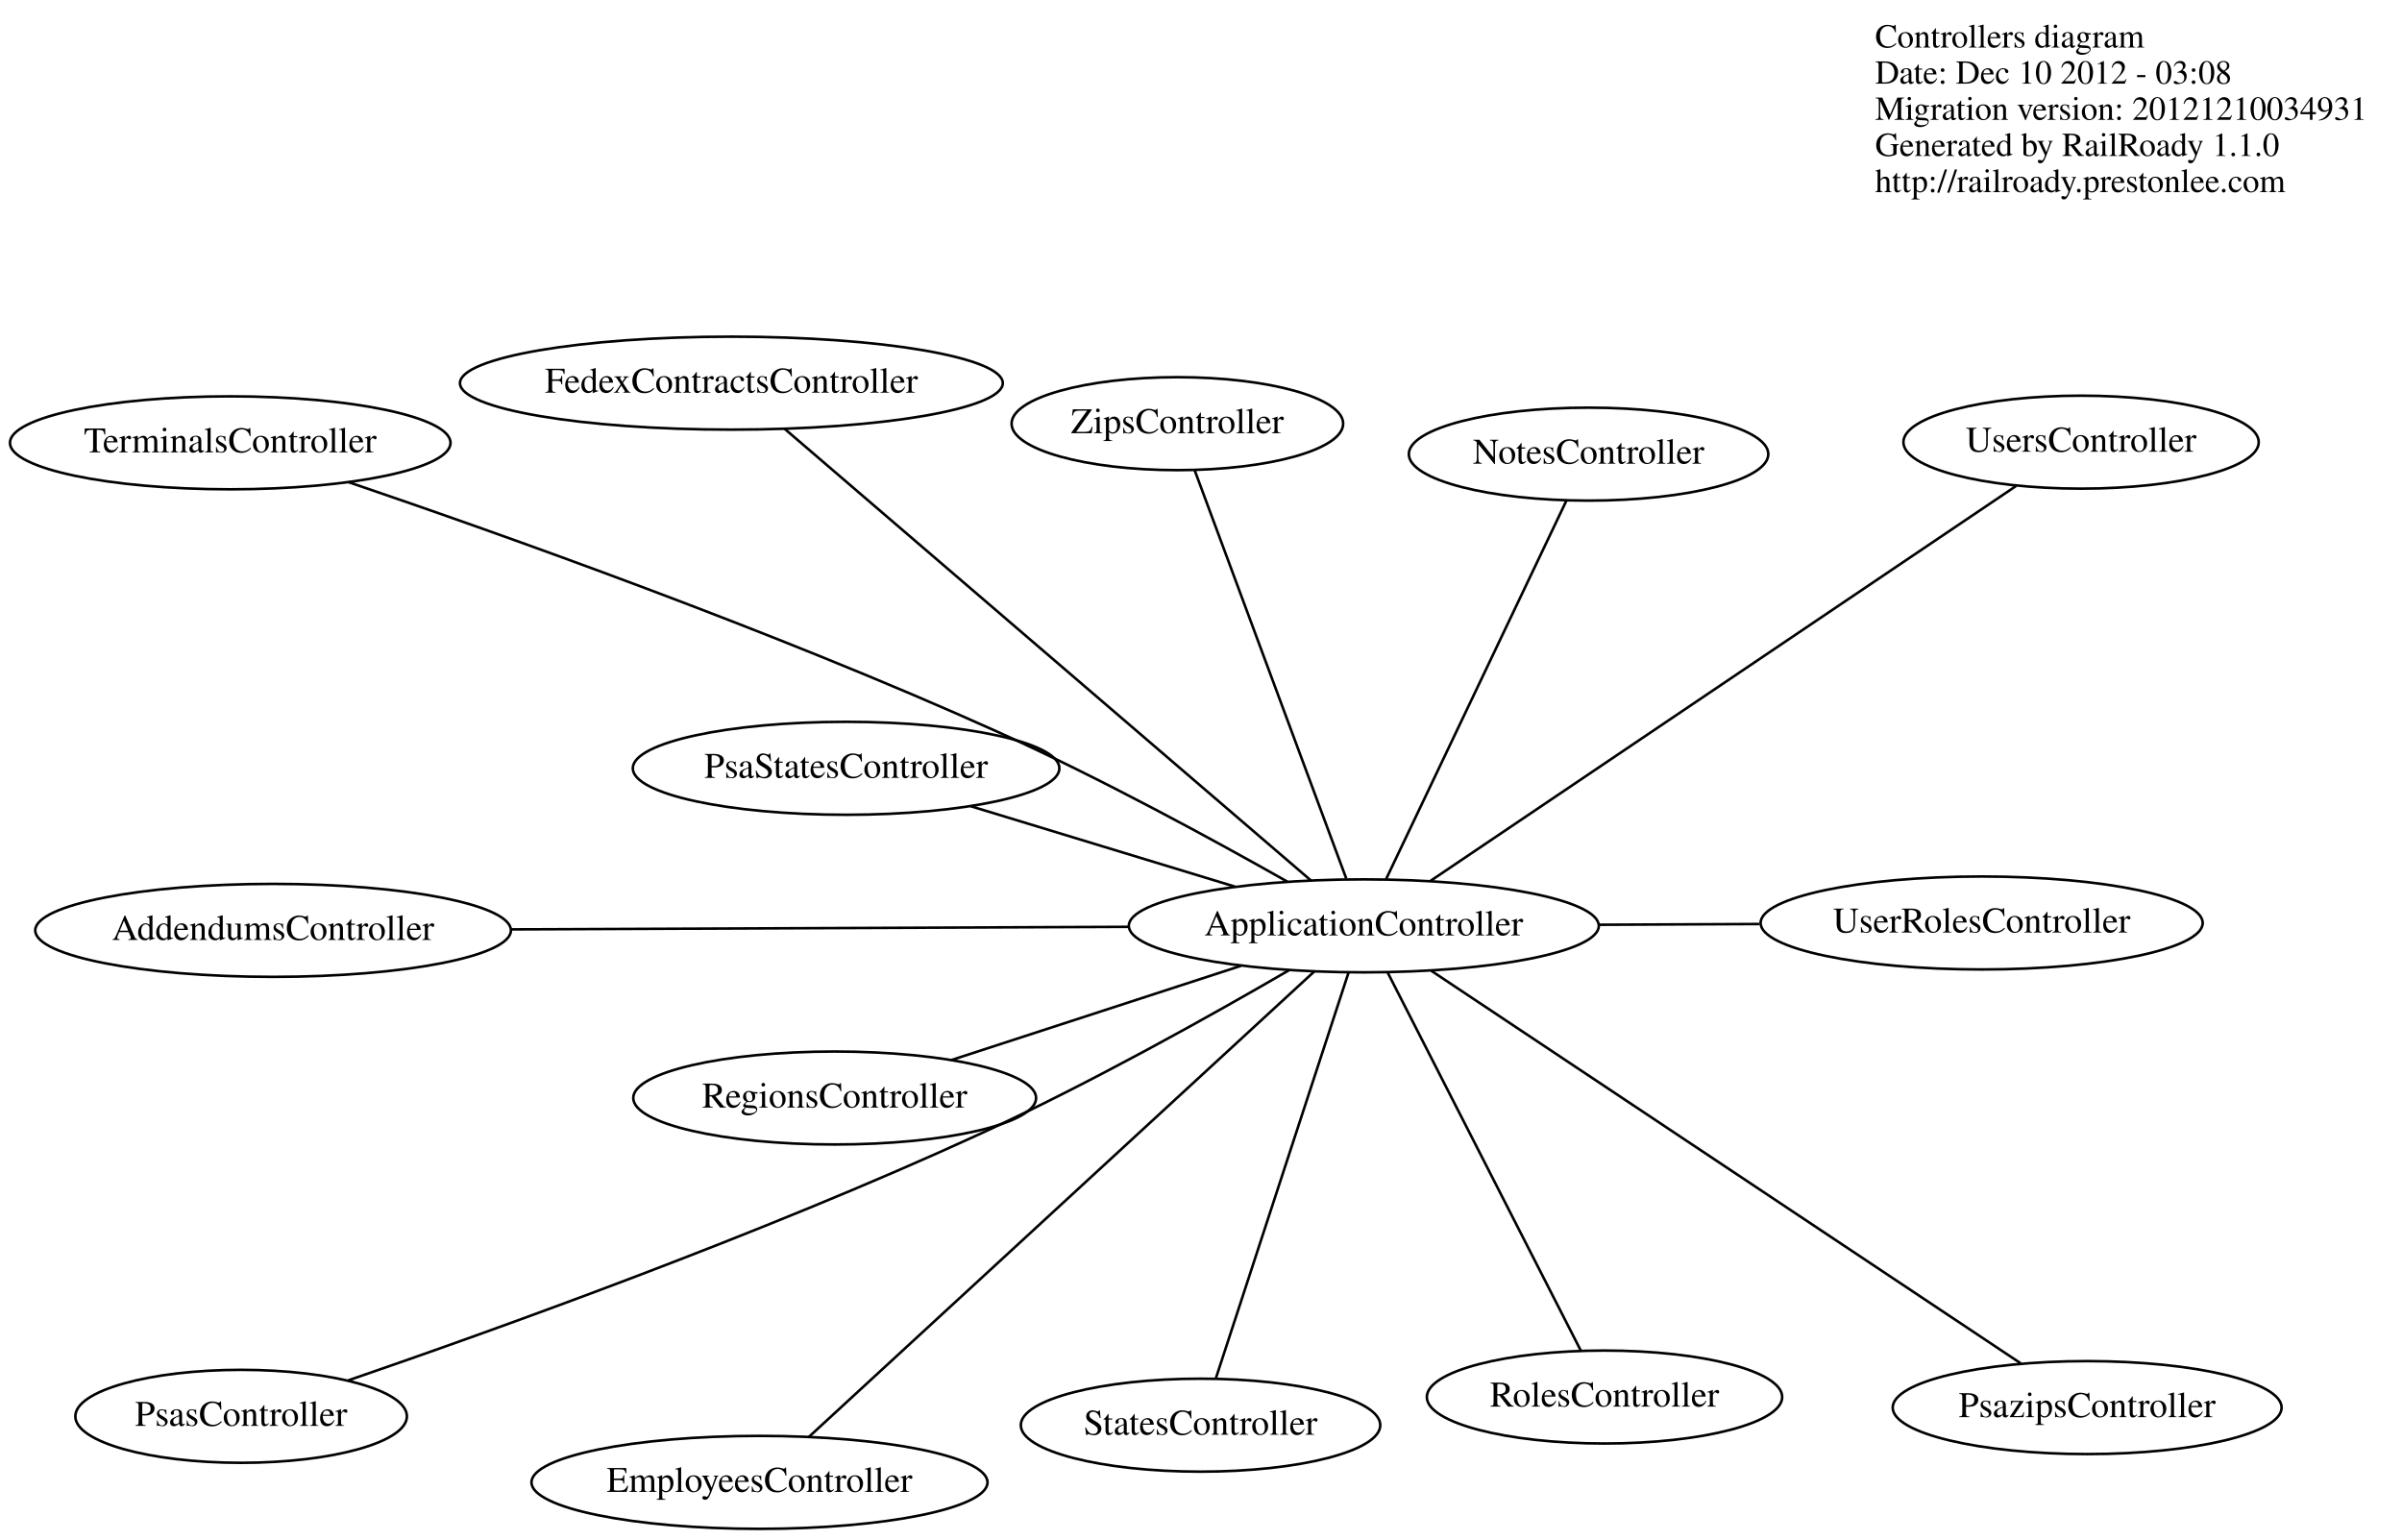
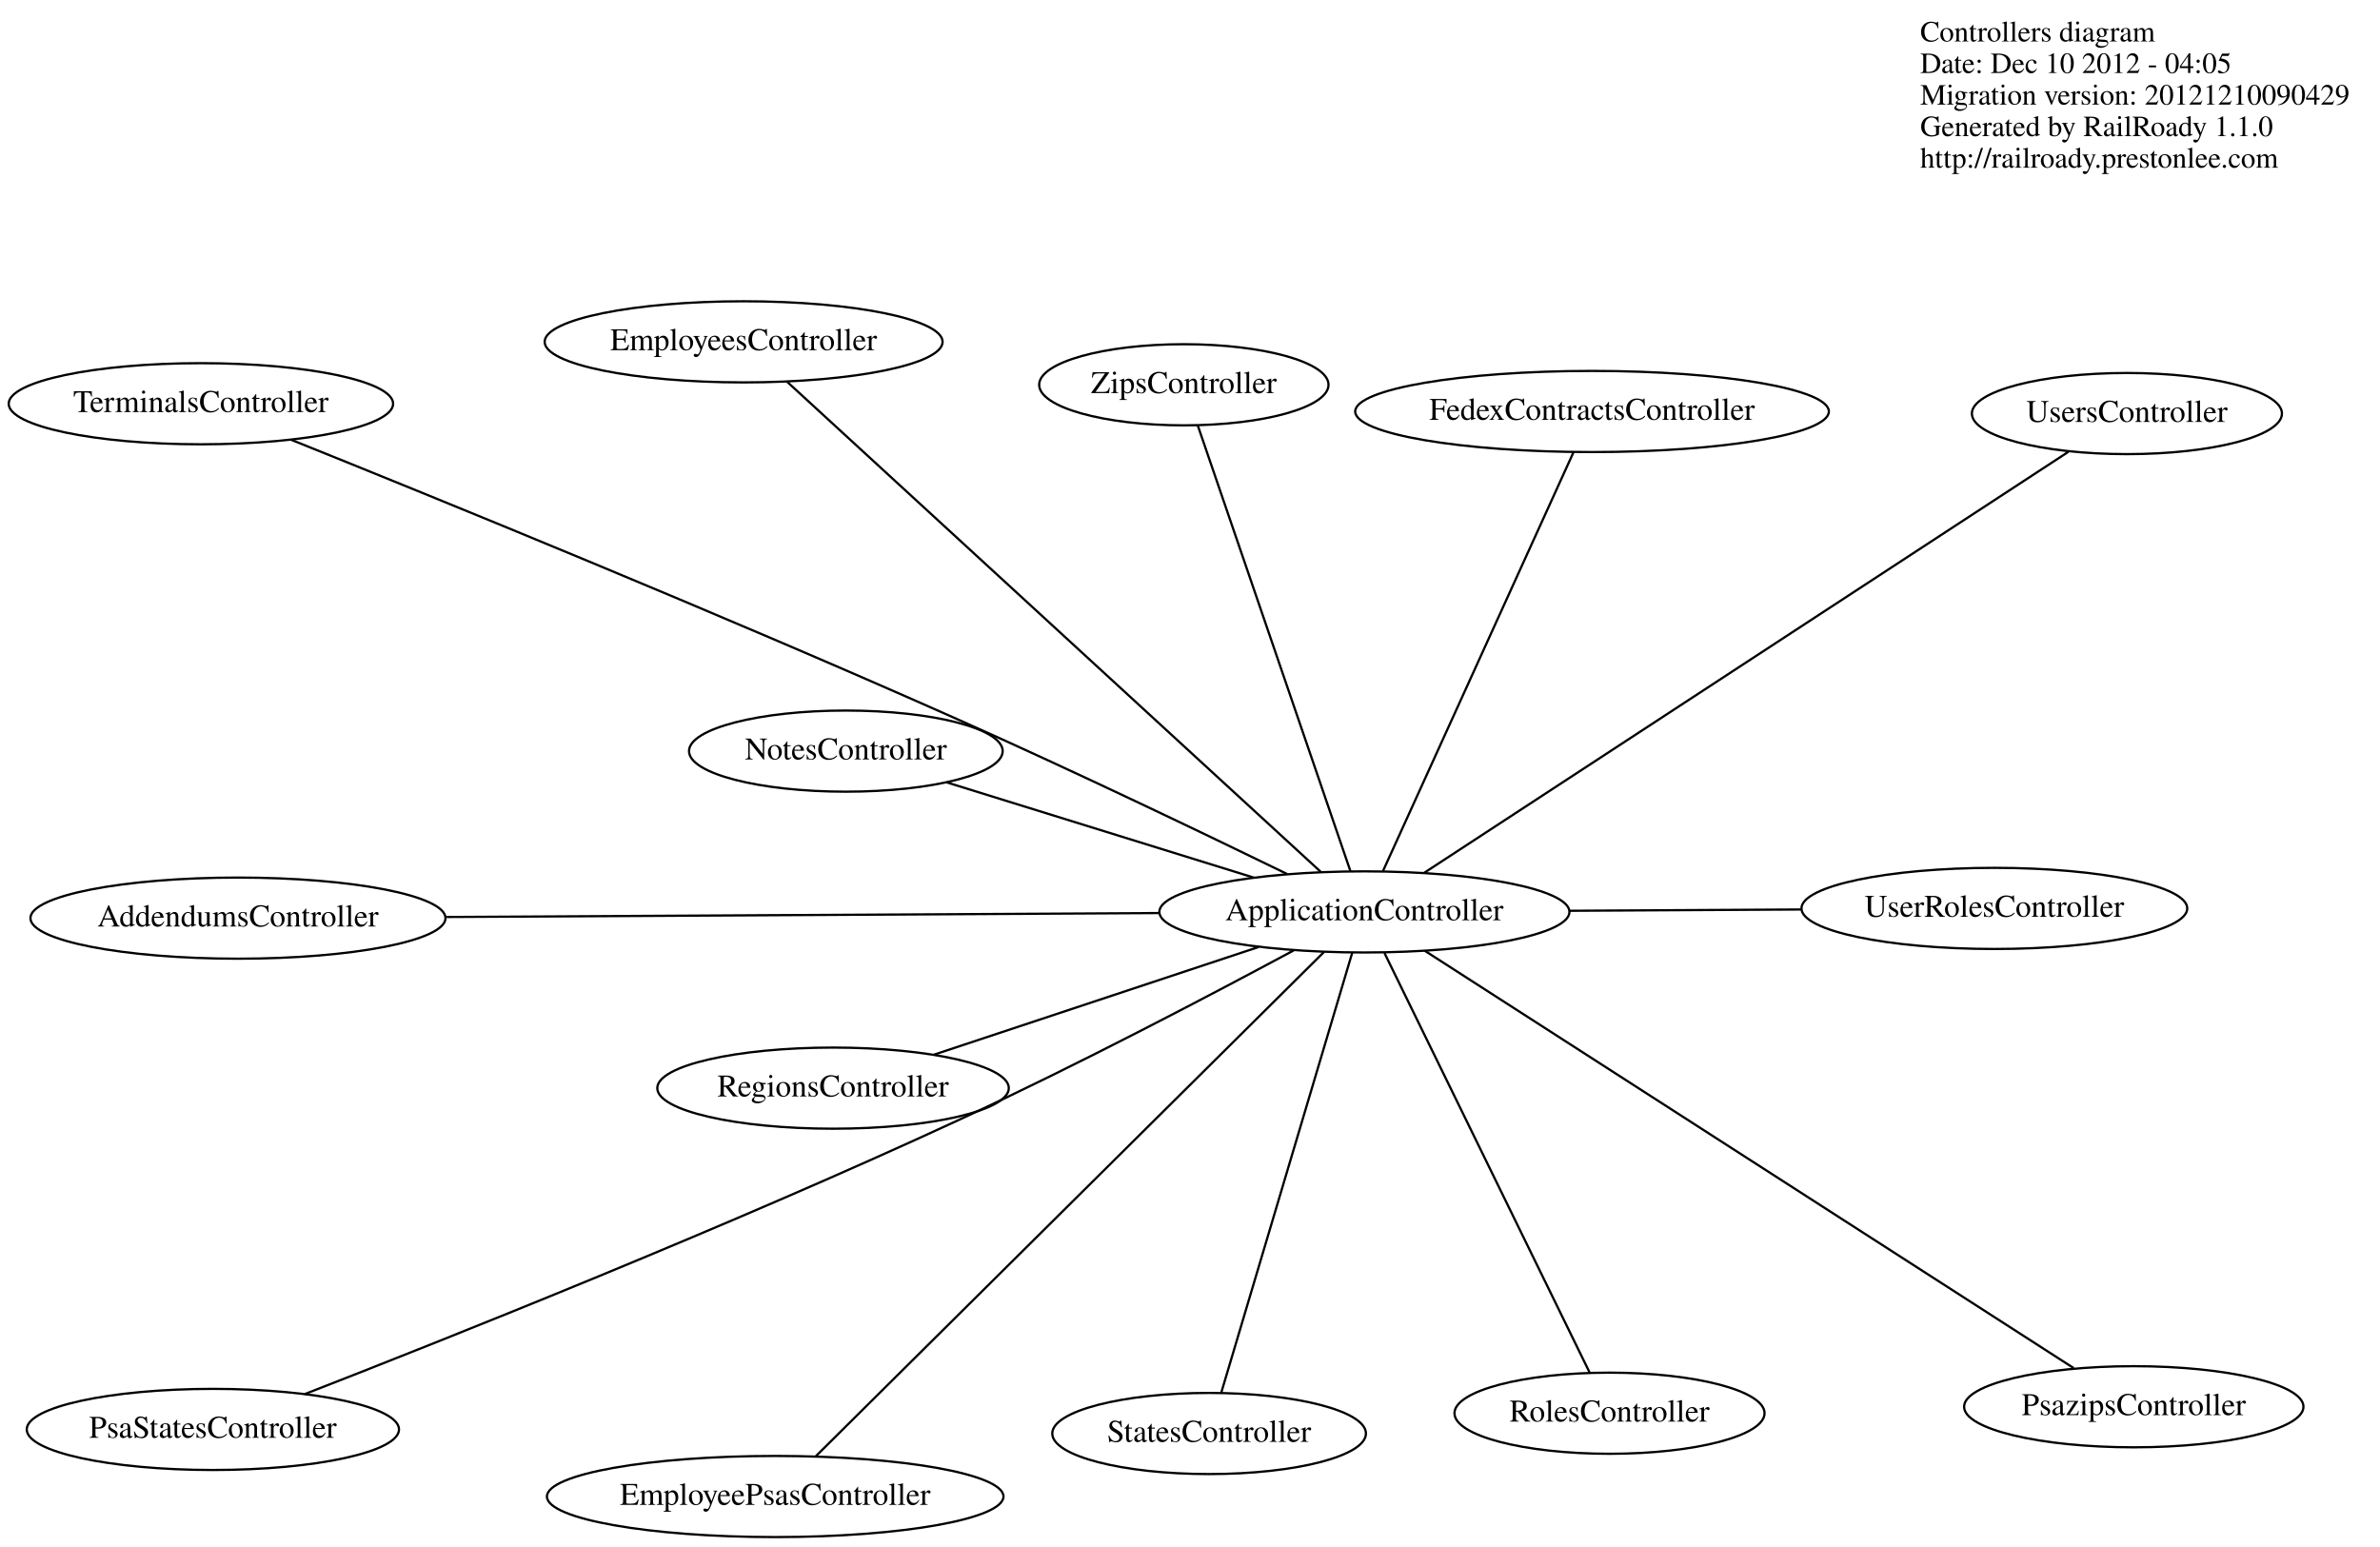
- <svg xmlns="http://www.w3.org/2000/svg" width="930pt" height="596pt" viewBox="0.00 0.00 930.00 596.00">
-   <g id="graph0" class="graph" transform="scale(1 1) rotate(0) translate(4 592)">
-     <polygon fill="white" stroke="white" points="-4,5 -4,-592 927,-592 927,5 -4,5" />
+ <svg xmlns="http://www.w3.org/2000/svg" width="1056pt" height="686pt" viewBox="0.00 0.00 1056.00 686.00">
+   <g id="graph0" class="graph" transform="scale(1 1) rotate(0) translate(4 682)">
+     <polygon fill="white" stroke="white" points="-4,5 -4,-682 1053,-682 1053,5 -4,5" />
    <g id="node1" class="node">
-       <text text-anchor="start" x="722" y="-573.6" font-family="Times,serif" font-size="13.00">Controllers diagram</text>
-       <text text-anchor="start" x="722" y="-559.6" font-family="Times,serif" font-size="13.00">Date: Dec 10 2012 - 03:08</text>
-       <text text-anchor="start" x="722" y="-545.6" font-family="Times,serif" font-size="13.00">Migration version: 20121210034931</text>
-       <text text-anchor="start" x="722" y="-531.6" font-family="Times,serif" font-size="13.00">Generated by RailRoady 1.1.0</text>
-       <text text-anchor="start" x="722" y="-517.6" font-family="Times,serif" font-size="13.00">http://railroady.prestonlee.com</text>
+       <text text-anchor="start" x="848" y="-663.6" font-family="Times,serif" font-size="13.00">Controllers diagram</text>
+       <text text-anchor="start" x="848" y="-649.6" font-family="Times,serif" font-size="13.00">Date: Dec 10 2012 - 04:05</text>
+       <text text-anchor="start" x="848" y="-635.6" font-family="Times,serif" font-size="13.00">Migration version: 20121210090429</text>
+       <text text-anchor="start" x="848" y="-621.6" font-family="Times,serif" font-size="13.00">Generated by RailRoady 1.1.0</text>
+       <text text-anchor="start" x="848" y="-607.6" font-family="Times,serif" font-size="13.00">http://railroady.prestonlee.com</text>
    </g>
    <g id="node2" class="node">
-       <ellipse fill="none" stroke="black" cx="101.733" cy="-231.74" rx="92.084" ry="18" />
-       <text text-anchor="middle" x="101.733" y="-228.04" font-family="Times,serif" font-size="14.00">AddendumsController</text>
+       <ellipse fill="none" stroke="black" cx="101.588" cy="-274.627" rx="92.084" ry="18" />
+       <text text-anchor="middle" x="101.588" y="-270.927" font-family="Times,serif" font-size="14.00">AddendumsController</text>
    </g>
    <g id="node3" class="node">
-       <ellipse fill="none" stroke="black" cx="524.039" cy="-233.492" rx="90.984" ry="18" />
-       <text text-anchor="middle" x="524.039" y="-229.792" font-family="Times,serif" font-size="14.00">ApplicationController</text>
+       <ellipse fill="none" stroke="black" cx="601.375" cy="-277.385" rx="90.984" ry="18" />
+       <text text-anchor="middle" x="601.375" y="-273.685" font-family="Times,serif" font-size="14.00">ApplicationController</text>
    </g>
    <g id="edge1" class="edge">
-       <path fill="none" stroke="black" d="M432.925,-233.114C362.365,-232.821 265.026,-232.417 194.141,-232.123" />
+       <path fill="none" stroke="black" d="M510.288,-276.882C420.613,-276.387 284.351,-275.636 194.164,-275.138" />
    </g>
    <g id="node4" class="node">
-       <ellipse fill="none" stroke="black" cx="290.061" cy="-18" rx="88.284" ry="18" />
-       <text text-anchor="middle" x="290.061" y="-14.3" font-family="Times,serif" font-size="14.00">EmployeesController</text>
+       <ellipse fill="none" stroke="black" cx="339.96" cy="-18" rx="101.282" ry="18" />
+       <text text-anchor="middle" x="339.96" y="-14.3" font-family="Times,serif" font-size="14.00">EmployeePsasController</text>
    </g>
    <g id="edge2" class="edge">
-       <path fill="none" stroke="black" d="M504.892,-215.857C460.907,-175.348 353.068,-76.028 309.145,-35.576" />
+       <path fill="none" stroke="black" d="M583.407,-259.556C535.651,-212.171 405.954,-83.481 358.054,-35.953" />
    </g>
    <g id="node5" class="node">
-       <ellipse fill="none" stroke="black" cx="279.176" cy="-443.641" rx="105.082" ry="18" />
-       <text text-anchor="middle" x="279.176" y="-439.941" font-family="Times,serif" font-size="14.00">FedexContractsController</text>
+       <ellipse fill="none" stroke="black" cx="325.946" cy="-530.325" rx="88.284" ry="18" />
+       <text text-anchor="middle" x="325.946" y="-526.625" font-family="Times,serif" font-size="14.00">EmployeesController</text>
    </g>
    <g id="edge3" class="edge">
-       <path fill="none" stroke="black" d="M503.583,-251.048C457.491,-290.605 345.945,-386.337 299.745,-425.987" />
+       <path fill="none" stroke="black" d="M582.008,-295.171C531.437,-341.613 395.84,-466.138 345.292,-512.558" />
    </g>
    <g id="node6" class="node">
-       <ellipse fill="none" stroke="black" cx="611.059" cy="-416.153" rx="69.588" ry="18" />
-       <text text-anchor="middle" x="611.059" y="-412.453" font-family="Times,serif" font-size="14.00">NotesController</text>
+       <ellipse fill="none" stroke="black" cx="702.381" cy="-499.422" rx="105.082" ry="18" />
+       <text text-anchor="middle" x="702.381" y="-495.722" font-family="Times,serif" font-size="14.00">FedexContractsController</text>
    </g>
    <g id="edge4" class="edge">
-       <path fill="none" stroke="black" d="M532.701,-251.674C549.381,-286.687 585.78,-363.09 602.432,-398.045" />
+       <path fill="none" stroke="black" d="M609.641,-295.555C628.629,-337.294 675.182,-439.631 694.143,-481.312" />
    </g>
    <g id="node7" class="node">
-       <ellipse fill="none" stroke="black" cx="323.589" cy="-294.502" rx="82.585" ry="18" />
-       <text text-anchor="middle" x="323.589" y="-290.802" font-family="Times,serif" font-size="14.00">PsaStatesController</text>
+       <ellipse fill="none" stroke="black" cx="371.305" cy="-348.733" rx="69.588" ry="18" />
+       <text text-anchor="middle" x="371.305" y="-345.033" font-family="Times,serif" font-size="14.00">NotesController</text>
    </g>
    <g id="edge5" class="edge">
-       <path fill="none" stroke="black" d="M474.232,-248.651C442.926,-258.18 402.745,-270.409 371.756,-279.841" />
+       <path fill="none" stroke="black" d="M552.302,-292.603C511.919,-305.127 455.155,-322.73 416.016,-334.868" />
    </g>
    <g id="node8" class="node">
-       <ellipse fill="none" stroke="black" cx="89.359" cy="-43.574" rx="64.189" ry="18" />
-       <text text-anchor="middle" x="89.359" y="-39.874" font-family="Times,serif" font-size="14.00">PsasController</text>
+       <ellipse fill="none" stroke="black" cx="90.453" cy="-47.763" rx="82.585" ry="18" />
+       <text text-anchor="middle" x="90.453" y="-44.063" font-family="Times,serif" font-size="14.00">PsaStatesController</text>
    </g>
    <g id="edge6" class="edge">
-       <path fill="none" stroke="black" d="M495.053,-216.295C465.552,-199.147 418.227,-172.609 375.617,-153.015 290.539,-113.892 187.141,-76.835 130.826,-57.495" />
+       <path fill="none" stroke="black" d="M570.015,-260.316C534.52,-241.227 474.773,-209.788 422.071,-185.379 318.846,-137.572 194.265,-87.989 131.237,-63.458" />
    </g>
    <g id="node9" class="node">
-       <ellipse fill="none" stroke="black" cx="804.1" cy="-46.954" rx="75.287" ry="18" />
-       <text text-anchor="middle" x="804.1" y="-43.254" font-family="Times,serif" font-size="14.00">PsazipsController</text>
+       <ellipse fill="none" stroke="black" cx="942.753" cy="-57.828" rx="75.287" ry="18" />
+       <text text-anchor="middle" x="942.753" y="-54.128" font-family="Times,serif" font-size="14.00">PsazipsController</text>
    </g>
    <g id="edge7" class="edge">
-       <path fill="none" stroke="black" d="M550.135,-216.111C603.637,-180.475 725.189,-99.514 778.375,-64.089" />
+       <path fill="none" stroke="black" d="M628.163,-260.156C691.978,-219.113 852.401,-115.938 916.09,-74.976" />
    </g>
    <g id="node10" class="node">
-       <ellipse fill="none" stroke="black" cx="319.169" cy="-166.833" rx="77.986" ry="18" />
-       <text text-anchor="middle" x="319.169" y="-163.133" font-family="Times,serif" font-size="14.00">RegionsController</text>
+       <ellipse fill="none" stroke="black" cx="365.623" cy="-199.197" rx="77.986" ry="18" />
+       <text text-anchor="middle" x="365.623" y="-195.497" font-family="Times,serif" font-size="14.00">RegionsController</text>
    </g>
    <g id="edge8" class="edge">
-       <path fill="none" stroke="black" d="M476.523,-218.032C442.716,-207.032 397.58,-192.346 364.319,-181.524" />
+       <path fill="none" stroke="black" d="M554.517,-261.844C512.621,-247.949 451.642,-227.726 410.395,-214.046" />
    </g>
    <g id="node11" class="node">
-       <ellipse fill="none" stroke="black" cx="617.234" cy="-51.044" rx="68.788" ry="18" />
-       <text text-anchor="middle" x="617.234" y="-47.344" font-family="Times,serif" font-size="14.00">RolesController</text>
+       <ellipse fill="none" stroke="black" cx="710.139" cy="-54.958" rx="68.788" ry="18" />
+       <text text-anchor="middle" x="710.139" y="-51.258" font-family="Times,serif" font-size="14.00">RolesController</text>
    </g>
    <g id="edge9" class="edge">
-       <path fill="none" stroke="black" d="M533.316,-215.331C551.179,-180.36 590.161,-104.045 607.995,-69.131" />
+       <path fill="none" stroke="black" d="M610.276,-259.182C630.722,-217.37 680.85,-114.854 701.268,-73.1" />
    </g>
    <g id="node12" class="node">
-       <ellipse fill="none" stroke="black" cx="460.822" cy="-40.148" rx="69.588" ry="18" />
-       <text text-anchor="middle" x="460.822" y="-36.447" font-family="Times,serif" font-size="14.00">StatesController</text>
+       <ellipse fill="none" stroke="black" cx="532.475" cy="-45.96" rx="69.588" ry="18" />
+       <text text-anchor="middle" x="532.475" y="-42.26" font-family="Times,serif" font-size="14.00">StatesController</text>
    </g>
    <g id="edge10" class="edge">
-       <path fill="none" stroke="black" d="M518.092,-215.303C506.012,-178.359 478.734,-94.932 466.707,-58.148" />
+       <path fill="none" stroke="black" d="M595.969,-259.225C583.089,-215.964 550.711,-107.211 537.856,-64.035" />
    </g>
    <g id="node13" class="node">
-       <ellipse fill="none" stroke="black" cx="85.142" cy="-420.53" rx="85.285" ry="18" />
-       <text text-anchor="middle" x="85.142" y="-416.83" font-family="Times,serif" font-size="14.00">TerminalsController</text>
+       <ellipse fill="none" stroke="black" cx="85.142" cy="-502.863" rx="85.285" ry="18" />
+       <text text-anchor="middle" x="85.142" y="-499.163" font-family="Times,serif" font-size="14.00">TerminalsController</text>
    </g>
    <g id="edge11" class="edge">
-       <path fill="none" stroke="black" d="M494.507,-250.563C466.26,-266.548 422.215,-290.59 382.558,-308.483 295.422,-347.798 190.009,-385.217 130.966,-405.3" />
+       <path fill="none" stroke="black" d="M567.051,-294.228C530.956,-311.801 472.4,-339.915 421.165,-362.714 315.196,-409.87 188.496,-461.432 125.231,-486.855" />
    </g>
    <g id="node14" class="node">
-       <ellipse fill="none" stroke="black" cx="763.253" cy="-234.608" rx="85.585" ry="18" />
-       <text text-anchor="middle" x="763.253" y="-230.908" font-family="Times,serif" font-size="14.00">UserRolesController</text>
+       <ellipse fill="none" stroke="black" cx="880.896" cy="-278.94" rx="85.585" ry="18" />
+       <text text-anchor="middle" x="880.896" y="-275.24" font-family="Times,serif" font-size="14.00">UserRolesController</text>
    </g>
    <g id="edge12" class="edge">
-       <path fill="none" stroke="black" d="M615.158,-233.917C635.491,-234.012 656.991,-234.112 677.116,-234.206" />
+       <path fill="none" stroke="black" d="M692.514,-277.892C725.492,-278.075 762.597,-278.281 795.1,-278.462" />
    </g>
    <g id="node15" class="node">
-       <ellipse fill="none" stroke="black" cx="801.741" cy="-420.789" rx="68.788" ry="18" />
-       <text text-anchor="middle" x="801.741" y="-417.089" font-family="Times,serif" font-size="14.00">UsersController</text>
+       <ellipse fill="none" stroke="black" cx="939.707" cy="-498.506" rx="68.788" ry="18" />
+       <text text-anchor="middle" x="939.707" y="-494.806" font-family="Times,serif" font-size="14.00">UsersController</text>
    </g>
    <g id="edge13" class="edge">
-       <path fill="none" stroke="black" d="M549.667,-250.777C602.704,-286.548 723.938,-368.315 776.577,-403.816" />
+       <path fill="none" stroke="black" d="M627.924,-294.736C691.326,-336.173 850.945,-440.494 913.747,-481.54" />
    </g>
    <g id="node16" class="node">
-       <ellipse fill="none" stroke="black" cx="451.851" cy="-427.95" rx="64.189" ry="18" />
-       <text text-anchor="middle" x="451.851" y="-424.25" font-family="Times,serif" font-size="14.00">ZipsController</text>
+       <ellipse fill="none" stroke="black" cx="521.269" cy="-511.273" rx="64.189" ry="18" />
+       <text text-anchor="middle" x="521.269" y="-507.573" font-family="Times,serif" font-size="14.00">ZipsController</text>
    </g>
    <g id="edge14" class="edge">
-       <path fill="none" stroke="black" d="M517.248,-251.786C503.454,-288.943 472.305,-372.849 458.571,-409.846" />
+       <path fill="none" stroke="black" d="M595.223,-295.349C580.311,-338.885 542.375,-449.648 527.442,-493.248" />
    </g>
  </g>
</svg>
